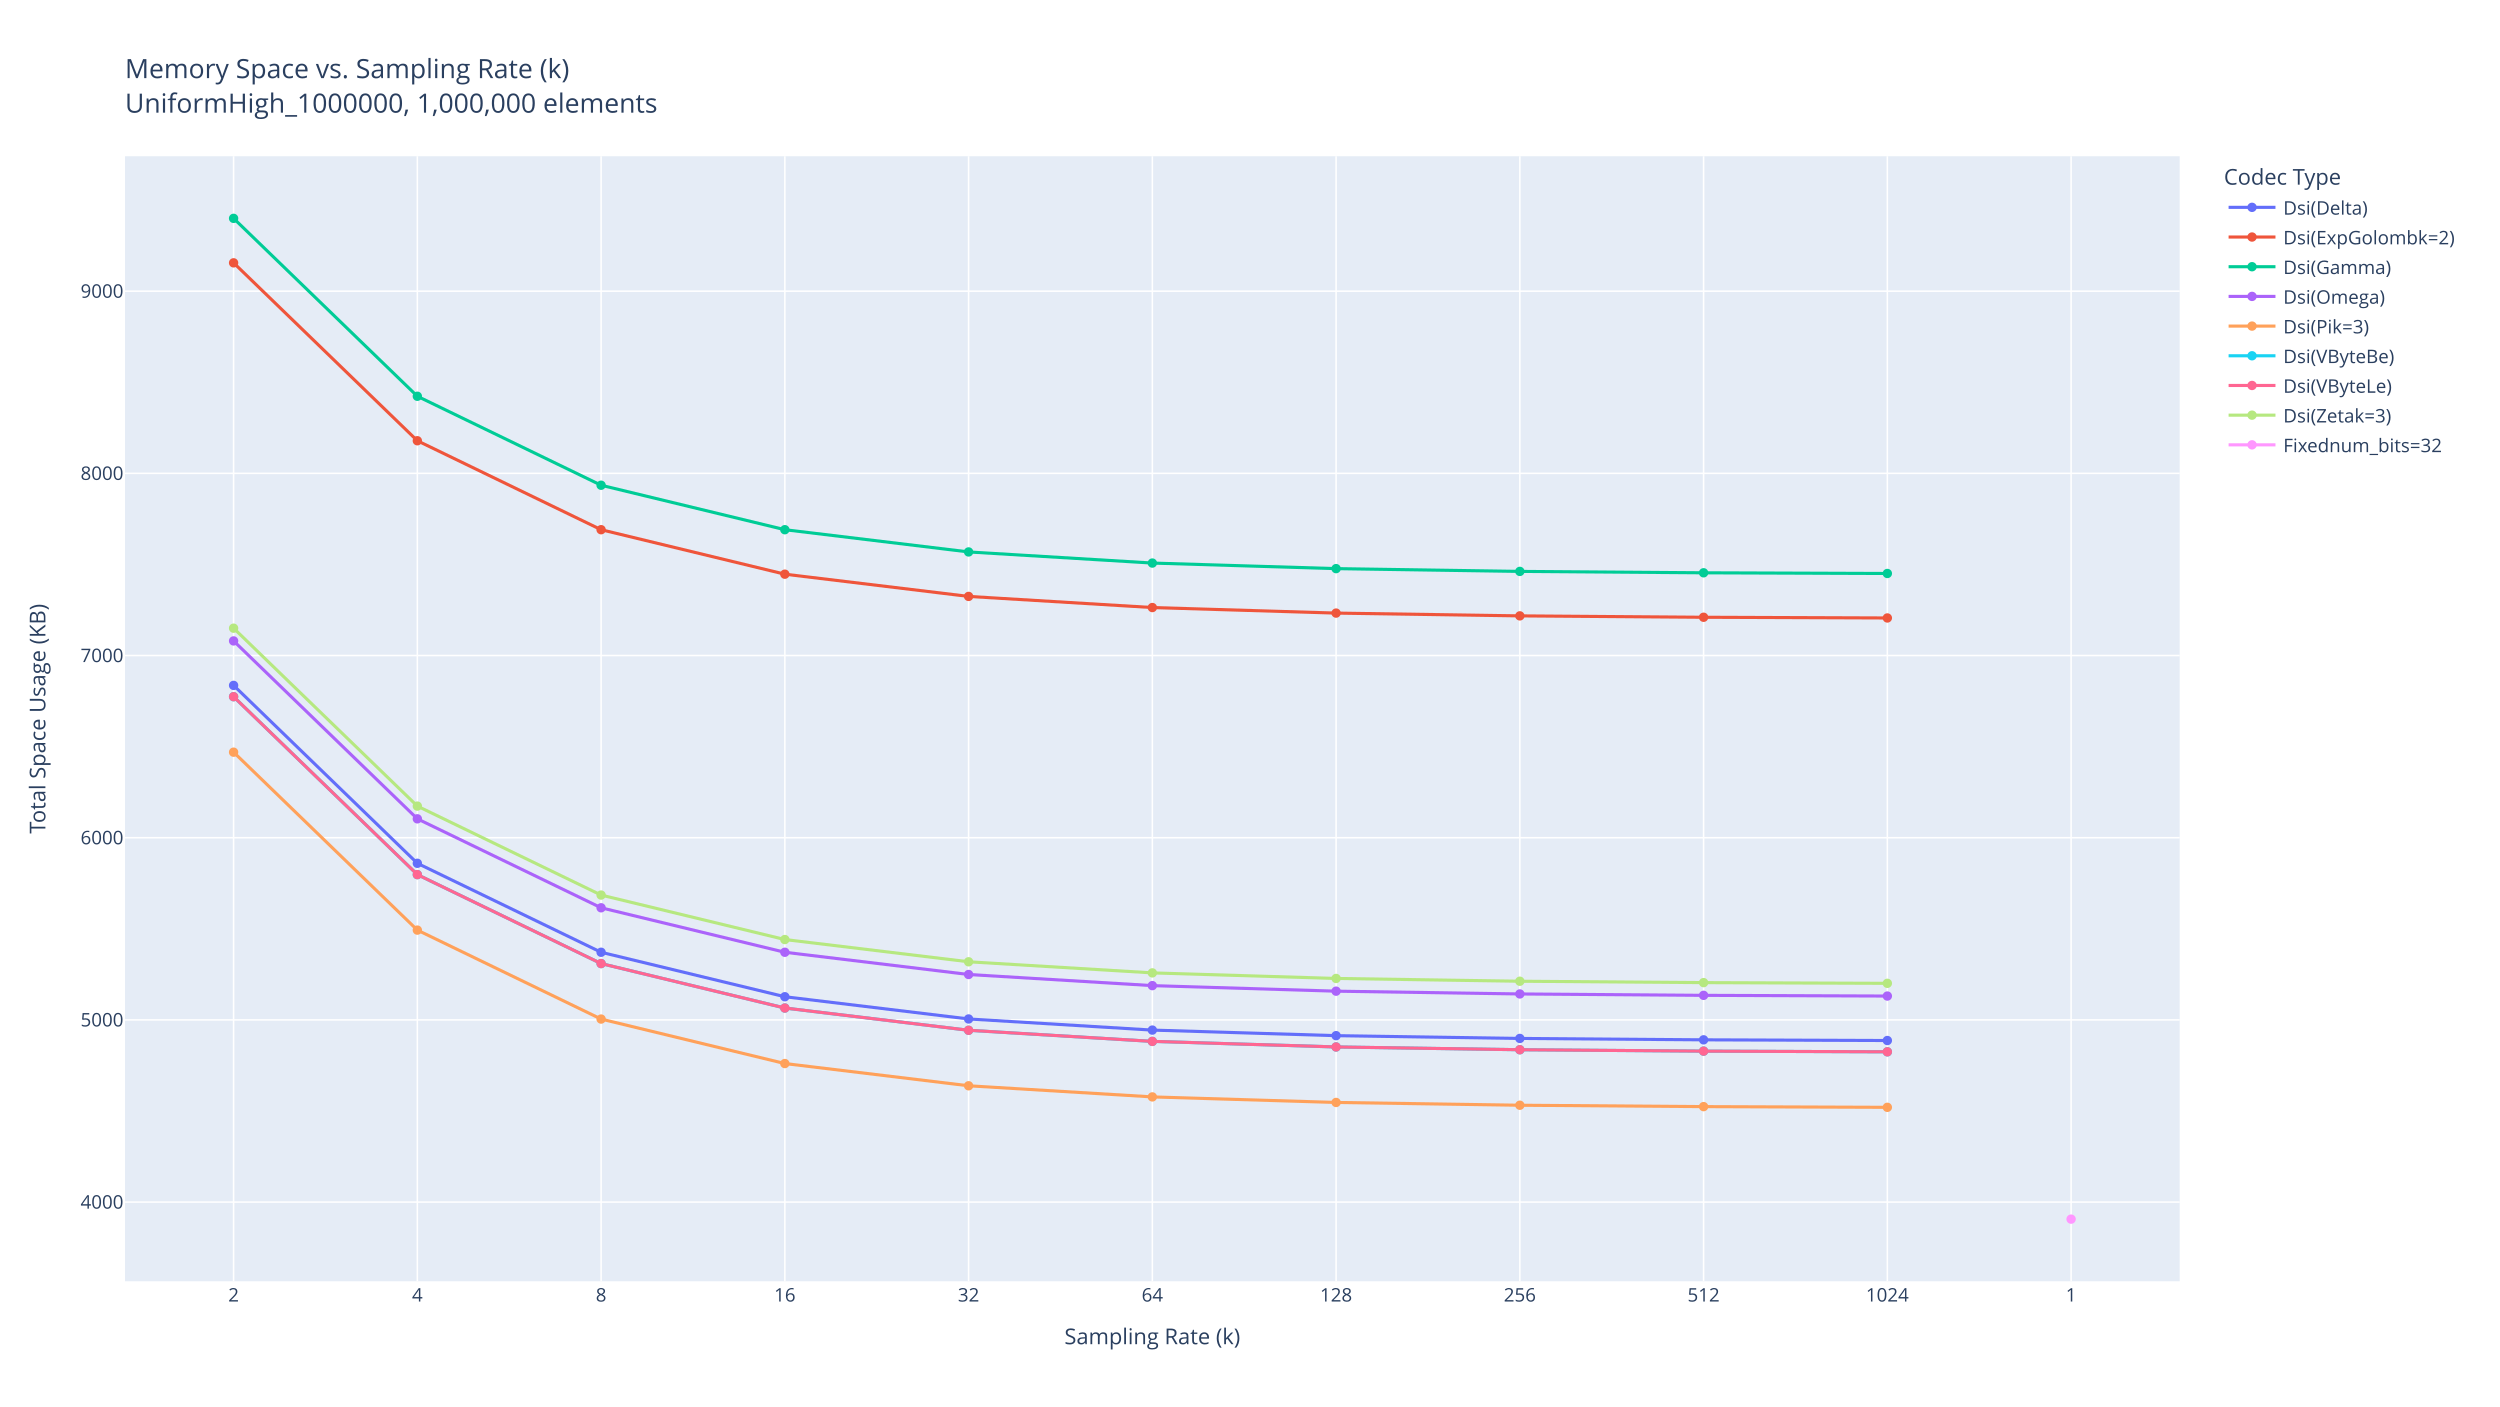
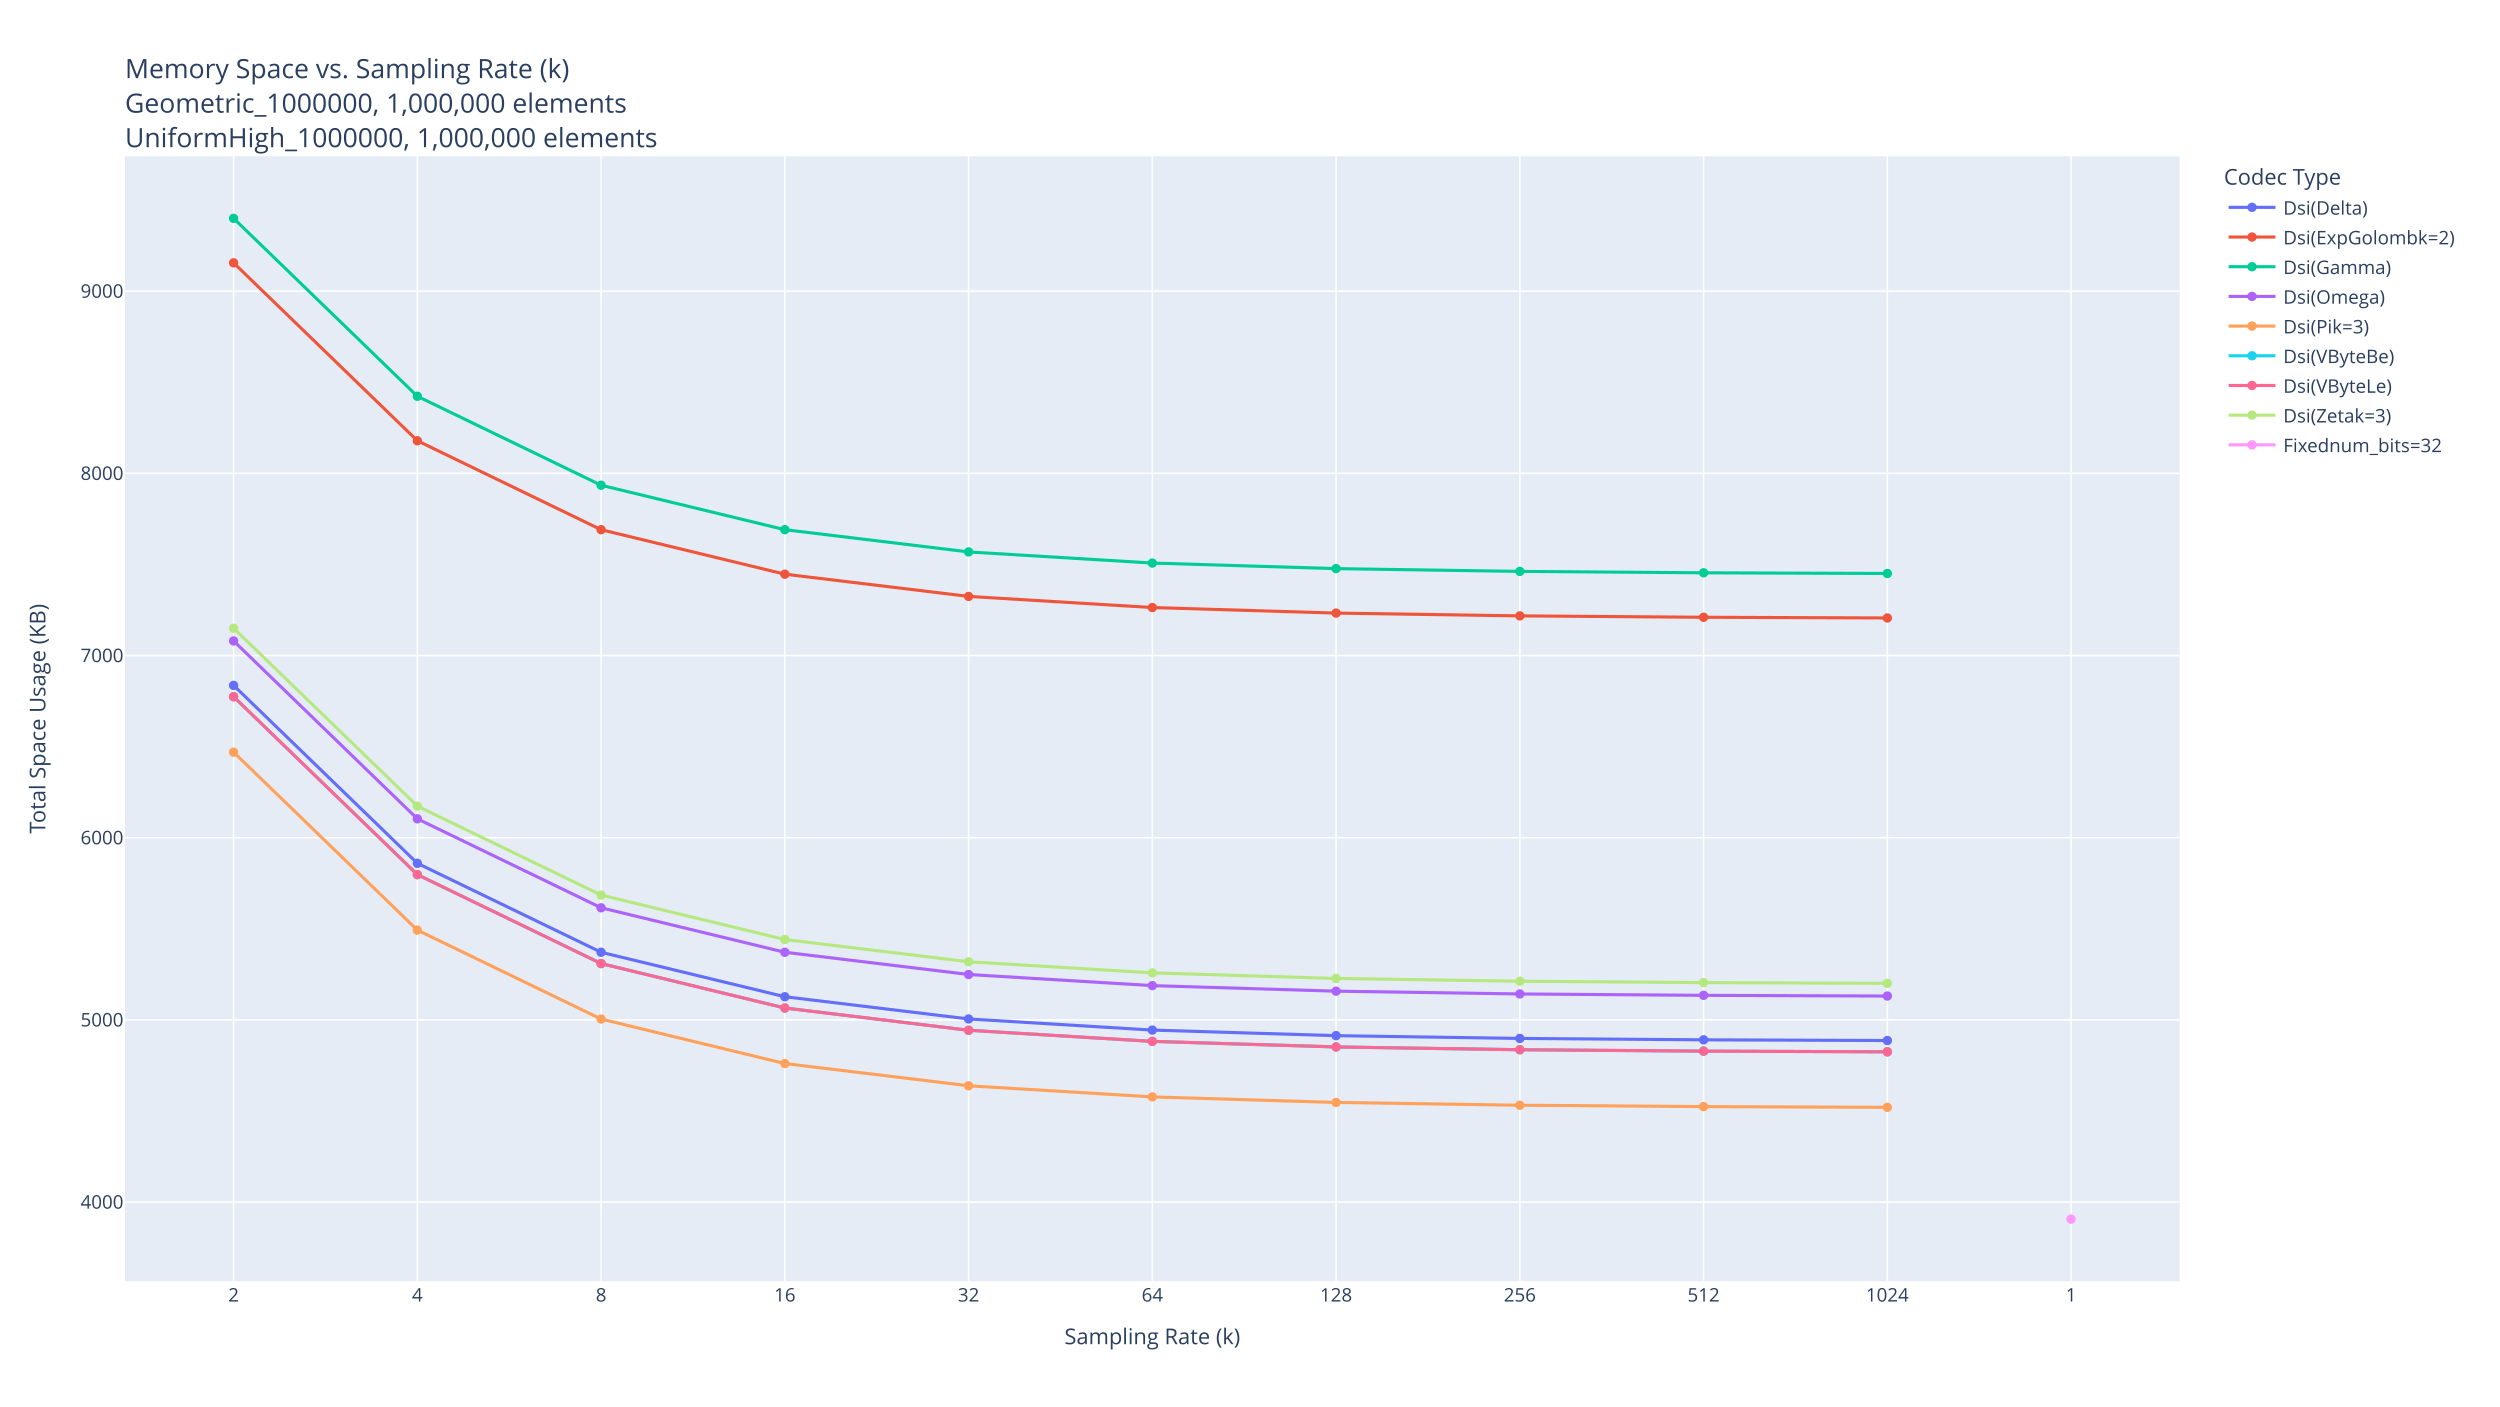
<svg xmlns="http://www.w3.org/2000/svg" class="main-svg" width="1600" height="900" style="" viewBox="0 0 1600 900">
  <rect x="0" y="0" width="1600" height="900" style="fill: rgb(255, 255, 255); fill-opacity: 1;" />
-   <defs id="defs-a33cdb">
+   <defs id="defs-b07e80">
    <g class="clips">
-       <clipPath id="clipa33cdbxyplot" class="plotclip">
+       <clipPath id="clipb07e80xyplot" class="plotclip">
        <rect width="1315" height="720" />
      </clipPath>
-       <clipPath class="axesclip" id="clipa33cdbx">
+       <clipPath class="axesclip" id="clipb07e80x">
        <rect x="80" y="0" width="1315" height="900" />
      </clipPath>
-       <clipPath class="axesclip" id="clipa33cdby">
+       <clipPath class="axesclip" id="clipb07e80y">
        <rect x="0" y="100" width="1600" height="720" />
      </clipPath>
-       <clipPath class="axesclip" id="clipa33cdbxy">
+       <clipPath class="axesclip" id="clipb07e80xy">
        <rect x="80" y="100" width="1315" height="720" />
      </clipPath>
    </g>
    <g class="gradients" />
    <g class="patterns" />
  </defs>
  <g class="bglayer">
    <rect class="bg" x="80" y="100" width="1315" height="720" style="fill: rgb(229, 236, 246); fill-opacity: 1; stroke-width: 0;" />
  </g>
  <g class="layer-below">
    <g class="imagelayer" />
    <g class="shapelayer" />
  </g>
  <g class="cartesianlayer">
    <g class="subplot xy">
      <g class="layer-subplot">
        <g class="shapelayer" />
        <g class="imagelayer" />
      </g>
      <g class="minor-gridlayer">
        <g class="x" />
        <g class="y" />
      </g>
      <g class="gridlayer">
        <g class="x">
          <path class="xgrid crisp" transform="translate(149.5,0)" d="M0,100v720" style="stroke: rgb(255, 255, 255); stroke-opacity: 1; stroke-width: 1px;" />
          <path class="xgrid crisp" transform="translate(267.1,0)" d="M0,100v720" style="stroke: rgb(255, 255, 255); stroke-opacity: 1; stroke-width: 1px;" />
          <path class="xgrid crisp" transform="translate(384.7,0)" d="M0,100v720" style="stroke: rgb(255, 255, 255); stroke-opacity: 1; stroke-width: 1px;" />
          <path class="xgrid crisp" transform="translate(502.3,0)" d="M0,100v720" style="stroke: rgb(255, 255, 255); stroke-opacity: 1; stroke-width: 1px;" />
          <path class="xgrid crisp" transform="translate(619.9,0)" d="M0,100v720" style="stroke: rgb(255, 255, 255); stroke-opacity: 1; stroke-width: 1px;" />
          <path class="xgrid crisp" transform="translate(737.5,0)" d="M0,100v720" style="stroke: rgb(255, 255, 255); stroke-opacity: 1; stroke-width: 1px;" />
          <path class="xgrid crisp" transform="translate(855.1,0)" d="M0,100v720" style="stroke: rgb(255, 255, 255); stroke-opacity: 1; stroke-width: 1px;" />
          <path class="xgrid crisp" transform="translate(972.7,0)" d="M0,100v720" style="stroke: rgb(255, 255, 255); stroke-opacity: 1; stroke-width: 1px;" />
          <path class="xgrid crisp" transform="translate(1090.3,0)" d="M0,100v720" style="stroke: rgb(255, 255, 255); stroke-opacity: 1; stroke-width: 1px;" />
          <path class="xgrid crisp" transform="translate(1207.9,0)" d="M0,100v720" style="stroke: rgb(255, 255, 255); stroke-opacity: 1; stroke-width: 1px;" />
          <path class="xgrid crisp" transform="translate(1325.5,0)" d="M0,100v720" style="stroke: rgb(255, 255, 255); stroke-opacity: 1; stroke-width: 1px;" />
        </g>
        <g class="y">
          <path class="ygrid crisp" transform="translate(0,769.33)" d="M80,0h1315" style="stroke: rgb(255, 255, 255); stroke-opacity: 1; stroke-width: 1px;" />
          <path class="ygrid crisp" transform="translate(0,652.73)" d="M80,0h1315" style="stroke: rgb(255, 255, 255); stroke-opacity: 1; stroke-width: 1px;" />
          <path class="ygrid crisp" transform="translate(0,536.14)" d="M80,0h1315" style="stroke: rgb(255, 255, 255); stroke-opacity: 1; stroke-width: 1px;" />
          <path class="ygrid crisp" transform="translate(0,419.54)" d="M80,0h1315" style="stroke: rgb(255, 255, 255); stroke-opacity: 1; stroke-width: 1px;" />
          <path class="ygrid crisp" transform="translate(0,302.94)" d="M80,0h1315" style="stroke: rgb(255, 255, 255); stroke-opacity: 1; stroke-width: 1px;" />
          <path class="ygrid crisp" transform="translate(0,186.35)" d="M80,0h1315" style="stroke: rgb(255, 255, 255); stroke-opacity: 1; stroke-width: 1px;" />
        </g>
      </g>
      <g class="zerolinelayer" />
      <g class="layer-between">
        <g class="shapelayer" />
        <g class="imagelayer" />
      </g>
      <path class="xlines-below" />
      <path class="ylines-below" />
      <g class="overlines-below" />
      <g class="xaxislayer-below" />
      <g class="yaxislayer-below" />
      <g class="overaxes-below" />
      <g class="overplot">
-         <g class="xy" transform="translate(80,100)" clip-path="url(#clipa33cdbxyplot)">
+         <g class="xy" transform="translate(80,100)" clip-path="url(#clipb07e80xyplot)">
          <g class="scatterlayer mlayer">
-             <g class="trace scatter trace7cde22" style="stroke-miterlimit: 2; opacity: 1;">
+             <g class="trace scatter trace43da2d" style="stroke-miterlimit: 2; opacity: 1;">
              <g class="fills" />
              <g class="errorbars" />
              <g class="lines">
                <path class="js-line" d="M69.5,338.65L187.1,452.51L304.7,509.45L422.3,537.91L539.9,552.14L657.5,559.26L775.1,562.82L892.7,564.6L1010.3,565.49L1127.9,565.93" style="vector-effect: none; fill: none; stroke: rgb(99, 110, 250); stroke-opacity: 1; stroke-width: 2px; opacity: 1;" />
              </g>
              <g class="points">
                <path class="point plotly-customdata" transform="translate(69.5,338.65)" d="M3,0A3,3 0 1,1 0,-3A3,3 0 0,1 3,0Z" style="opacity: 1; stroke-width: 0px; fill: rgb(99, 110, 250); fill-opacity: 1;" />
                <path class="point plotly-customdata" transform="translate(187.1,452.51)" d="M3,0A3,3 0 1,1 0,-3A3,3 0 0,1 3,0Z" style="opacity: 1; stroke-width: 0px; fill: rgb(99, 110, 250); fill-opacity: 1;" />
                <path class="point plotly-customdata" transform="translate(304.7,509.45)" d="M3,0A3,3 0 1,1 0,-3A3,3 0 0,1 3,0Z" style="opacity: 1; stroke-width: 0px; fill: rgb(99, 110, 250); fill-opacity: 1;" />
                <path class="point plotly-customdata" transform="translate(422.3,537.91)" d="M3,0A3,3 0 1,1 0,-3A3,3 0 0,1 3,0Z" style="opacity: 1; stroke-width: 0px; fill: rgb(99, 110, 250); fill-opacity: 1;" />
                <path class="point plotly-customdata" transform="translate(539.9,552.14)" d="M3,0A3,3 0 1,1 0,-3A3,3 0 0,1 3,0Z" style="opacity: 1; stroke-width: 0px; fill: rgb(99, 110, 250); fill-opacity: 1;" />
                <path class="point plotly-customdata" transform="translate(657.5,559.26)" d="M3,0A3,3 0 1,1 0,-3A3,3 0 0,1 3,0Z" style="opacity: 1; stroke-width: 0px; fill: rgb(99, 110, 250); fill-opacity: 1;" />
                <path class="point plotly-customdata" transform="translate(775.1,562.82)" d="M3,0A3,3 0 1,1 0,-3A3,3 0 0,1 3,0Z" style="opacity: 1; stroke-width: 0px; fill: rgb(99, 110, 250); fill-opacity: 1;" />
                <path class="point plotly-customdata" transform="translate(892.7,564.6)" d="M3,0A3,3 0 1,1 0,-3A3,3 0 0,1 3,0Z" style="opacity: 1; stroke-width: 0px; fill: rgb(99, 110, 250); fill-opacity: 1;" />
                <path class="point plotly-customdata" transform="translate(1010.3,565.49)" d="M3,0A3,3 0 1,1 0,-3A3,3 0 0,1 3,0Z" style="opacity: 1; stroke-width: 0px; fill: rgb(99, 110, 250); fill-opacity: 1;" />
                <path class="point plotly-customdata" transform="translate(1127.9,565.93)" d="M3,0A3,3 0 1,1 0,-3A3,3 0 0,1 3,0Z" style="opacity: 1; stroke-width: 0px; fill: rgb(99, 110, 250); fill-opacity: 1;" />
              </g>
              <g class="text" />
            </g>
-             <g class="trace scatter tracec84d1a" style="stroke-miterlimit: 2; opacity: 1;">
+             <g class="trace scatter tracef0bab6" style="stroke-miterlimit: 2; opacity: 1;">
              <g class="fills" />
              <g class="errorbars" />
              <g class="lines">
                <path class="js-line" d="M69.5,68.22L187.1,182.08L304.7,239.01L422.3,267.48L539.9,281.71L657.5,288.83L775.1,292.38L892.7,294.16L1010.3,295.05L1127.9,295.5" style="vector-effect: none; fill: none; stroke: rgb(239, 85, 59); stroke-opacity: 1; stroke-width: 2px; opacity: 1;" />
              </g>
              <g class="points">
                <path class="point plotly-customdata" transform="translate(69.5,68.22)" d="M3,0A3,3 0 1,1 0,-3A3,3 0 0,1 3,0Z" style="opacity: 1; stroke-width: 0px; fill: rgb(239, 85, 59); fill-opacity: 1;" />
                <path class="point plotly-customdata" transform="translate(187.1,182.08)" d="M3,0A3,3 0 1,1 0,-3A3,3 0 0,1 3,0Z" style="opacity: 1; stroke-width: 0px; fill: rgb(239, 85, 59); fill-opacity: 1;" />
                <path class="point plotly-customdata" transform="translate(304.7,239.01)" d="M3,0A3,3 0 1,1 0,-3A3,3 0 0,1 3,0Z" style="opacity: 1; stroke-width: 0px; fill: rgb(239, 85, 59); fill-opacity: 1;" />
                <path class="point plotly-customdata" transform="translate(422.3,267.48)" d="M3,0A3,3 0 1,1 0,-3A3,3 0 0,1 3,0Z" style="opacity: 1; stroke-width: 0px; fill: rgb(239, 85, 59); fill-opacity: 1;" />
                <path class="point plotly-customdata" transform="translate(539.9,281.71)" d="M3,0A3,3 0 1,1 0,-3A3,3 0 0,1 3,0Z" style="opacity: 1; stroke-width: 0px; fill: rgb(239, 85, 59); fill-opacity: 1;" />
                <path class="point plotly-customdata" transform="translate(657.5,288.83)" d="M3,0A3,3 0 1,1 0,-3A3,3 0 0,1 3,0Z" style="opacity: 1; stroke-width: 0px; fill: rgb(239, 85, 59); fill-opacity: 1;" />
                <path class="point plotly-customdata" transform="translate(775.1,292.38)" d="M3,0A3,3 0 1,1 0,-3A3,3 0 0,1 3,0Z" style="opacity: 1; stroke-width: 0px; fill: rgb(239, 85, 59); fill-opacity: 1;" />
                <path class="point plotly-customdata" transform="translate(892.7,294.16)" d="M3,0A3,3 0 1,1 0,-3A3,3 0 0,1 3,0Z" style="opacity: 1; stroke-width: 0px; fill: rgb(239, 85, 59); fill-opacity: 1;" />
                <path class="point plotly-customdata" transform="translate(1010.3,295.05)" d="M3,0A3,3 0 1,1 0,-3A3,3 0 0,1 3,0Z" style="opacity: 1; stroke-width: 0px; fill: rgb(239, 85, 59); fill-opacity: 1;" />
                <path class="point plotly-customdata" transform="translate(1127.9,295.5)" d="M3,0A3,3 0 1,1 0,-3A3,3 0 0,1 3,0Z" style="opacity: 1; stroke-width: 0px; fill: rgb(239, 85, 59); fill-opacity: 1;" />
              </g>
              <g class="text" />
            </g>
-             <g class="trace scatter traceb27bd7" style="stroke-miterlimit: 2; opacity: 1;">
+             <g class="trace scatter trace94e421" style="stroke-miterlimit: 2; opacity: 1;">
              <g class="fills" />
              <g class="errorbars" />
              <g class="lines">
                <path class="js-line" d="M69.5,39.75L187.1,153.61L304.7,210.55L422.3,239.01L539.9,253.24L657.5,260.36L775.1,263.92L892.7,265.7L1010.3,266.59L1127.9,267.03" style="vector-effect: none; fill: none; stroke: rgb(0, 204, 150); stroke-opacity: 1; stroke-width: 2px; opacity: 1;" />
              </g>
              <g class="points">
                <path class="point plotly-customdata" transform="translate(69.5,39.75)" d="M3,0A3,3 0 1,1 0,-3A3,3 0 0,1 3,0Z" style="opacity: 1; stroke-width: 0px; fill: rgb(0, 204, 150); fill-opacity: 1;" />
                <path class="point plotly-customdata" transform="translate(187.1,153.61)" d="M3,0A3,3 0 1,1 0,-3A3,3 0 0,1 3,0Z" style="opacity: 1; stroke-width: 0px; fill: rgb(0, 204, 150); fill-opacity: 1;" />
                <path class="point plotly-customdata" transform="translate(304.7,210.55)" d="M3,0A3,3 0 1,1 0,-3A3,3 0 0,1 3,0Z" style="opacity: 1; stroke-width: 0px; fill: rgb(0, 204, 150); fill-opacity: 1;" />
                <path class="point plotly-customdata" transform="translate(422.3,239.01)" d="M3,0A3,3 0 1,1 0,-3A3,3 0 0,1 3,0Z" style="opacity: 1; stroke-width: 0px; fill: rgb(0, 204, 150); fill-opacity: 1;" />
                <path class="point plotly-customdata" transform="translate(539.9,253.24)" d="M3,0A3,3 0 1,1 0,-3A3,3 0 0,1 3,0Z" style="opacity: 1; stroke-width: 0px; fill: rgb(0, 204, 150); fill-opacity: 1;" />
                <path class="point plotly-customdata" transform="translate(657.5,260.36)" d="M3,0A3,3 0 1,1 0,-3A3,3 0 0,1 3,0Z" style="opacity: 1; stroke-width: 0px; fill: rgb(0, 204, 150); fill-opacity: 1;" />
                <path class="point plotly-customdata" transform="translate(775.1,263.92)" d="M3,0A3,3 0 1,1 0,-3A3,3 0 0,1 3,0Z" style="opacity: 1; stroke-width: 0px; fill: rgb(0, 204, 150); fill-opacity: 1;" />
                <path class="point plotly-customdata" transform="translate(892.7,265.7)" d="M3,0A3,3 0 1,1 0,-3A3,3 0 0,1 3,0Z" style="opacity: 1; stroke-width: 0px; fill: rgb(0, 204, 150); fill-opacity: 1;" />
                <path class="point plotly-customdata" transform="translate(1010.3,266.59)" d="M3,0A3,3 0 1,1 0,-3A3,3 0 0,1 3,0Z" style="opacity: 1; stroke-width: 0px; fill: rgb(0, 204, 150); fill-opacity: 1;" />
                <path class="point plotly-customdata" transform="translate(1127.9,267.03)" d="M3,0A3,3 0 1,1 0,-3A3,3 0 0,1 3,0Z" style="opacity: 1; stroke-width: 0px; fill: rgb(0, 204, 150); fill-opacity: 1;" />
              </g>
              <g class="text" />
            </g>
-             <g class="trace scatter trace1b7007" style="stroke-miterlimit: 2; opacity: 1;">
+             <g class="trace scatter trace055d9a" style="stroke-miterlimit: 2; opacity: 1;">
              <g class="fills" />
              <g class="errorbars" />
              <g class="lines">
                <path class="js-line" d="M69.5,310.19L187.1,424.05L304.7,480.98L422.3,509.45L539.9,523.68L657.5,530.8L775.1,534.35L892.7,536.13L1010.3,537.02L1127.9,537.47" style="vector-effect: none; fill: none; stroke: rgb(171, 99, 250); stroke-opacity: 1; stroke-width: 2px; opacity: 1;" />
              </g>
              <g class="points">
                <path class="point plotly-customdata" transform="translate(69.5,310.19)" d="M3,0A3,3 0 1,1 0,-3A3,3 0 0,1 3,0Z" style="opacity: 1; stroke-width: 0px; fill: rgb(171, 99, 250); fill-opacity: 1;" />
                <path class="point plotly-customdata" transform="translate(187.1,424.05)" d="M3,0A3,3 0 1,1 0,-3A3,3 0 0,1 3,0Z" style="opacity: 1; stroke-width: 0px; fill: rgb(171, 99, 250); fill-opacity: 1;" />
                <path class="point plotly-customdata" transform="translate(304.7,480.98)" d="M3,0A3,3 0 1,1 0,-3A3,3 0 0,1 3,0Z" style="opacity: 1; stroke-width: 0px; fill: rgb(171, 99, 250); fill-opacity: 1;" />
                <path class="point plotly-customdata" transform="translate(422.3,509.45)" d="M3,0A3,3 0 1,1 0,-3A3,3 0 0,1 3,0Z" style="opacity: 1; stroke-width: 0px; fill: rgb(171, 99, 250); fill-opacity: 1;" />
                <path class="point plotly-customdata" transform="translate(539.9,523.68)" d="M3,0A3,3 0 1,1 0,-3A3,3 0 0,1 3,0Z" style="opacity: 1; stroke-width: 0px; fill: rgb(171, 99, 250); fill-opacity: 1;" />
                <path class="point plotly-customdata" transform="translate(657.5,530.8)" d="M3,0A3,3 0 1,1 0,-3A3,3 0 0,1 3,0Z" style="opacity: 1; stroke-width: 0px; fill: rgb(171, 99, 250); fill-opacity: 1;" />
                <path class="point plotly-customdata" transform="translate(775.1,534.35)" d="M3,0A3,3 0 1,1 0,-3A3,3 0 0,1 3,0Z" style="opacity: 1; stroke-width: 0px; fill: rgb(171, 99, 250); fill-opacity: 1;" />
                <path class="point plotly-customdata" transform="translate(892.7,536.13)" d="M3,0A3,3 0 1,1 0,-3A3,3 0 0,1 3,0Z" style="opacity: 1; stroke-width: 0px; fill: rgb(171, 99, 250); fill-opacity: 1;" />
                <path class="point plotly-customdata" transform="translate(1010.3,537.02)" d="M3,0A3,3 0 1,1 0,-3A3,3 0 0,1 3,0Z" style="opacity: 1; stroke-width: 0px; fill: rgb(171, 99, 250); fill-opacity: 1;" />
                <path class="point plotly-customdata" transform="translate(1127.9,537.47)" d="M3,0A3,3 0 1,1 0,-3A3,3 0 0,1 3,0Z" style="opacity: 1; stroke-width: 0px; fill: rgb(171, 99, 250); fill-opacity: 1;" />
              </g>
              <g class="text" />
            </g>
-             <g class="trace scatter tracefb3507" style="stroke-miterlimit: 2; opacity: 1;">
+             <g class="trace scatter tracee0b6d4" style="stroke-miterlimit: 2; opacity: 1;">
              <g class="fills" />
              <g class="errorbars" />
              <g class="lines">
                <path class="js-line" d="M69.5,381.4L187.1,495.27L304.7,552.2L422.3,580.67L539.9,594.9L657.5,602.02L775.1,605.57L892.7,607.35L1010.3,608.24L1127.9,608.69" style="vector-effect: none; fill: none; stroke: rgb(255, 161, 90); stroke-opacity: 1; stroke-width: 2px; opacity: 1;" />
              </g>
              <g class="points">
                <path class="point plotly-customdata" transform="translate(69.5,381.4)" d="M3,0A3,3 0 1,1 0,-3A3,3 0 0,1 3,0Z" style="opacity: 1; stroke-width: 0px; fill: rgb(255, 161, 90); fill-opacity: 1;" />
                <path class="point plotly-customdata" transform="translate(187.1,495.27)" d="M3,0A3,3 0 1,1 0,-3A3,3 0 0,1 3,0Z" style="opacity: 1; stroke-width: 0px; fill: rgb(255, 161, 90); fill-opacity: 1;" />
                <path class="point plotly-customdata" transform="translate(304.7,552.2)" d="M3,0A3,3 0 1,1 0,-3A3,3 0 0,1 3,0Z" style="opacity: 1; stroke-width: 0px; fill: rgb(255, 161, 90); fill-opacity: 1;" />
                <path class="point plotly-customdata" transform="translate(422.3,580.67)" d="M3,0A3,3 0 1,1 0,-3A3,3 0 0,1 3,0Z" style="opacity: 1; stroke-width: 0px; fill: rgb(255, 161, 90); fill-opacity: 1;" />
                <path class="point plotly-customdata" transform="translate(539.9,594.9)" d="M3,0A3,3 0 1,1 0,-3A3,3 0 0,1 3,0Z" style="opacity: 1; stroke-width: 0px; fill: rgb(255, 161, 90); fill-opacity: 1;" />
                <path class="point plotly-customdata" transform="translate(657.5,602.02)" d="M3,0A3,3 0 1,1 0,-3A3,3 0 0,1 3,0Z" style="opacity: 1; stroke-width: 0px; fill: rgb(255, 161, 90); fill-opacity: 1;" />
                <path class="point plotly-customdata" transform="translate(775.1,605.57)" d="M3,0A3,3 0 1,1 0,-3A3,3 0 0,1 3,0Z" style="opacity: 1; stroke-width: 0px; fill: rgb(255, 161, 90); fill-opacity: 1;" />
                <path class="point plotly-customdata" transform="translate(892.7,607.35)" d="M3,0A3,3 0 1,1 0,-3A3,3 0 0,1 3,0Z" style="opacity: 1; stroke-width: 0px; fill: rgb(255, 161, 90); fill-opacity: 1;" />
                <path class="point plotly-customdata" transform="translate(1010.3,608.24)" d="M3,0A3,3 0 1,1 0,-3A3,3 0 0,1 3,0Z" style="opacity: 1; stroke-width: 0px; fill: rgb(255, 161, 90); fill-opacity: 1;" />
                <path class="point plotly-customdata" transform="translate(1127.9,608.69)" d="M3,0A3,3 0 1,1 0,-3A3,3 0 0,1 3,0Z" style="opacity: 1; stroke-width: 0px; fill: rgb(255, 161, 90); fill-opacity: 1;" />
              </g>
              <g class="text" />
            </g>
-             <g class="trace scatter tracea2a025" style="stroke-miterlimit: 2; opacity: 1;">
+             <g class="trace scatter trace7f735c" style="stroke-miterlimit: 2; opacity: 1;">
              <g class="fills" />
              <g class="errorbars" />
              <g class="lines">
                <path class="js-line" d="M69.5,345.88L187.1,459.75L304.7,516.68L422.3,545.14L539.9,559.38L657.5,566.49L775.1,570.05L892.7,571.83L1010.3,572.72L1127.9,573.16" style="vector-effect: none; fill: none; stroke: rgb(25, 211, 243); stroke-opacity: 1; stroke-width: 2px; opacity: 1;" />
              </g>
              <g class="points">
                <path class="point plotly-customdata" transform="translate(69.5,345.88)" d="M3,0A3,3 0 1,1 0,-3A3,3 0 0,1 3,0Z" style="opacity: 1; stroke-width: 0px; fill: rgb(25, 211, 243); fill-opacity: 1;" />
                <path class="point plotly-customdata" transform="translate(187.1,459.75)" d="M3,0A3,3 0 1,1 0,-3A3,3 0 0,1 3,0Z" style="opacity: 1; stroke-width: 0px; fill: rgb(25, 211, 243); fill-opacity: 1;" />
                <path class="point plotly-customdata" transform="translate(304.7,516.68)" d="M3,0A3,3 0 1,1 0,-3A3,3 0 0,1 3,0Z" style="opacity: 1; stroke-width: 0px; fill: rgb(25, 211, 243); fill-opacity: 1;" />
                <path class="point plotly-customdata" transform="translate(422.3,545.14)" d="M3,0A3,3 0 1,1 0,-3A3,3 0 0,1 3,0Z" style="opacity: 1; stroke-width: 0px; fill: rgb(25, 211, 243); fill-opacity: 1;" />
                <path class="point plotly-customdata" transform="translate(539.9,559.38)" d="M3,0A3,3 0 1,1 0,-3A3,3 0 0,1 3,0Z" style="opacity: 1; stroke-width: 0px; fill: rgb(25, 211, 243); fill-opacity: 1;" />
                <path class="point plotly-customdata" transform="translate(657.5,566.49)" d="M3,0A3,3 0 1,1 0,-3A3,3 0 0,1 3,0Z" style="opacity: 1; stroke-width: 0px; fill: rgb(25, 211, 243); fill-opacity: 1;" />
                <path class="point plotly-customdata" transform="translate(775.1,570.05)" d="M3,0A3,3 0 1,1 0,-3A3,3 0 0,1 3,0Z" style="opacity: 1; stroke-width: 0px; fill: rgb(25, 211, 243); fill-opacity: 1;" />
                <path class="point plotly-customdata" transform="translate(892.7,571.83)" d="M3,0A3,3 0 1,1 0,-3A3,3 0 0,1 3,0Z" style="opacity: 1; stroke-width: 0px; fill: rgb(25, 211, 243); fill-opacity: 1;" />
                <path class="point plotly-customdata" transform="translate(1010.3,572.72)" d="M3,0A3,3 0 1,1 0,-3A3,3 0 0,1 3,0Z" style="opacity: 1; stroke-width: 0px; fill: rgb(25, 211, 243); fill-opacity: 1;" />
                <path class="point plotly-customdata" transform="translate(1127.9,573.16)" d="M3,0A3,3 0 1,1 0,-3A3,3 0 0,1 3,0Z" style="opacity: 1; stroke-width: 0px; fill: rgb(25, 211, 243); fill-opacity: 1;" />
              </g>
              <g class="text" />
            </g>
-             <g class="trace scatter trace1b3bb3" style="stroke-miterlimit: 2; opacity: 1;">
+             <g class="trace scatter tracec80c0c" style="stroke-miterlimit: 2; opacity: 1;">
              <g class="fills" />
              <g class="errorbars" />
              <g class="lines">
                <path class="js-line" d="M69.5,345.88L187.1,459.75L304.7,516.68L422.3,545.14L539.9,559.38L657.5,566.49L775.1,570.05L892.7,571.83L1010.3,572.72L1127.9,573.16" style="vector-effect: none; fill: none; stroke: rgb(255, 102, 146); stroke-opacity: 1; stroke-width: 2px; opacity: 1;" />
              </g>
              <g class="points">
                <path class="point plotly-customdata" transform="translate(69.5,345.88)" d="M3,0A3,3 0 1,1 0,-3A3,3 0 0,1 3,0Z" style="opacity: 1; stroke-width: 0px; fill: rgb(255, 102, 146); fill-opacity: 1;" />
                <path class="point plotly-customdata" transform="translate(187.1,459.75)" d="M3,0A3,3 0 1,1 0,-3A3,3 0 0,1 3,0Z" style="opacity: 1; stroke-width: 0px; fill: rgb(255, 102, 146); fill-opacity: 1;" />
                <path class="point plotly-customdata" transform="translate(304.7,516.68)" d="M3,0A3,3 0 1,1 0,-3A3,3 0 0,1 3,0Z" style="opacity: 1; stroke-width: 0px; fill: rgb(255, 102, 146); fill-opacity: 1;" />
                <path class="point plotly-customdata" transform="translate(422.3,545.14)" d="M3,0A3,3 0 1,1 0,-3A3,3 0 0,1 3,0Z" style="opacity: 1; stroke-width: 0px; fill: rgb(255, 102, 146); fill-opacity: 1;" />
                <path class="point plotly-customdata" transform="translate(539.9,559.38)" d="M3,0A3,3 0 1,1 0,-3A3,3 0 0,1 3,0Z" style="opacity: 1; stroke-width: 0px; fill: rgb(255, 102, 146); fill-opacity: 1;" />
                <path class="point plotly-customdata" transform="translate(657.5,566.49)" d="M3,0A3,3 0 1,1 0,-3A3,3 0 0,1 3,0Z" style="opacity: 1; stroke-width: 0px; fill: rgb(255, 102, 146); fill-opacity: 1;" />
                <path class="point plotly-customdata" transform="translate(775.1,570.05)" d="M3,0A3,3 0 1,1 0,-3A3,3 0 0,1 3,0Z" style="opacity: 1; stroke-width: 0px; fill: rgb(255, 102, 146); fill-opacity: 1;" />
                <path class="point plotly-customdata" transform="translate(892.7,571.83)" d="M3,0A3,3 0 1,1 0,-3A3,3 0 0,1 3,0Z" style="opacity: 1; stroke-width: 0px; fill: rgb(255, 102, 146); fill-opacity: 1;" />
                <path class="point plotly-customdata" transform="translate(1010.3,572.72)" d="M3,0A3,3 0 1,1 0,-3A3,3 0 0,1 3,0Z" style="opacity: 1; stroke-width: 0px; fill: rgb(255, 102, 146); fill-opacity: 1;" />
                <path class="point plotly-customdata" transform="translate(1127.9,573.16)" d="M3,0A3,3 0 1,1 0,-3A3,3 0 0,1 3,0Z" style="opacity: 1; stroke-width: 0px; fill: rgb(255, 102, 146); fill-opacity: 1;" />
              </g>
              <g class="text" />
            </g>
-             <g class="trace scatter trace057f51" style="stroke-miterlimit: 2; opacity: 1;">
+             <g class="trace scatter tracec27096" style="stroke-miterlimit: 2; opacity: 1;">
              <g class="fills" />
              <g class="errorbars" />
              <g class="lines">
                <path class="js-line" d="M69.5,302.04L187.1,415.91L304.7,472.84L422.3,501.31L539.9,515.54L657.5,522.65L775.1,526.21L892.7,527.99L1010.3,528.88L1127.9,529.33" style="vector-effect: none; fill: none; stroke: rgb(182, 232, 128); stroke-opacity: 1; stroke-width: 2px; opacity: 1;" />
              </g>
              <g class="points">
                <path class="point plotly-customdata" transform="translate(69.5,302.04)" d="M3,0A3,3 0 1,1 0,-3A3,3 0 0,1 3,0Z" style="opacity: 1; stroke-width: 0px; fill: rgb(182, 232, 128); fill-opacity: 1;" />
                <path class="point plotly-customdata" transform="translate(187.1,415.91)" d="M3,0A3,3 0 1,1 0,-3A3,3 0 0,1 3,0Z" style="opacity: 1; stroke-width: 0px; fill: rgb(182, 232, 128); fill-opacity: 1;" />
                <path class="point plotly-customdata" transform="translate(304.7,472.84)" d="M3,0A3,3 0 1,1 0,-3A3,3 0 0,1 3,0Z" style="opacity: 1; stroke-width: 0px; fill: rgb(182, 232, 128); fill-opacity: 1;" />
                <path class="point plotly-customdata" transform="translate(422.3,501.31)" d="M3,0A3,3 0 1,1 0,-3A3,3 0 0,1 3,0Z" style="opacity: 1; stroke-width: 0px; fill: rgb(182, 232, 128); fill-opacity: 1;" />
                <path class="point plotly-customdata" transform="translate(539.9,515.54)" d="M3,0A3,3 0 1,1 0,-3A3,3 0 0,1 3,0Z" style="opacity: 1; stroke-width: 0px; fill: rgb(182, 232, 128); fill-opacity: 1;" />
                <path class="point plotly-customdata" transform="translate(657.5,522.65)" d="M3,0A3,3 0 1,1 0,-3A3,3 0 0,1 3,0Z" style="opacity: 1; stroke-width: 0px; fill: rgb(182, 232, 128); fill-opacity: 1;" />
                <path class="point plotly-customdata" transform="translate(775.1,526.21)" d="M3,0A3,3 0 1,1 0,-3A3,3 0 0,1 3,0Z" style="opacity: 1; stroke-width: 0px; fill: rgb(182, 232, 128); fill-opacity: 1;" />
                <path class="point plotly-customdata" transform="translate(892.7,527.99)" d="M3,0A3,3 0 1,1 0,-3A3,3 0 0,1 3,0Z" style="opacity: 1; stroke-width: 0px; fill: rgb(182, 232, 128); fill-opacity: 1;" />
                <path class="point plotly-customdata" transform="translate(1010.3,528.88)" d="M3,0A3,3 0 1,1 0,-3A3,3 0 0,1 3,0Z" style="opacity: 1; stroke-width: 0px; fill: rgb(182, 232, 128); fill-opacity: 1;" />
                <path class="point plotly-customdata" transform="translate(1127.9,529.33)" d="M3,0A3,3 0 1,1 0,-3A3,3 0 0,1 3,0Z" style="opacity: 1; stroke-width: 0px; fill: rgb(182, 232, 128); fill-opacity: 1;" />
              </g>
              <g class="text" />
            </g>
-             <g class="trace scatter trace2f395c" style="stroke-miterlimit: 2; opacity: 1;">
+             <g class="trace scatter trace21c826" style="stroke-miterlimit: 2; opacity: 1;">
              <g class="fills" />
              <g class="errorbars" />
              <g class="lines">
                <path class="js-line" d="M1245.5,680.25" style="vector-effect: none; fill: none; stroke: rgb(255, 151, 255); stroke-opacity: 1; stroke-width: 2px; opacity: 1;" />
              </g>
              <g class="points">
                <path class="point plotly-customdata" transform="translate(1245.5,680.25)" d="M3,0A3,3 0 1,1 0,-3A3,3 0 0,1 3,0Z" style="opacity: 1; stroke-width: 0px; fill: rgb(255, 151, 255); fill-opacity: 1;" />
              </g>
              <g class="text" />
            </g>
          </g>
        </g>
      </g>
      <path class="xlines-above crisp" d="M0,0" style="fill: none;" />
      <path class="ylines-above crisp" d="M0,0" style="fill: none;" />
      <g class="overlines-above" />
      <g class="xaxislayer-above">
        <g class="xtick">
          <text text-anchor="middle" x="0" y="833" transform="translate(149.5,0)" style="font-family: 'Open Sans', verdana, arial, sans-serif; font-size: 12px; fill: rgb(42, 63, 95); fill-opacity: 1; white-space: pre; opacity: 1;">2</text>
        </g>
        <g class="xtick">
          <text text-anchor="middle" x="0" y="833" transform="translate(267.1,0)" style="font-family: 'Open Sans', verdana, arial, sans-serif; font-size: 12px; fill: rgb(42, 63, 95); fill-opacity: 1; white-space: pre; opacity: 1;">4</text>
        </g>
        <g class="xtick">
          <text text-anchor="middle" x="0" y="833" transform="translate(384.7,0)" style="font-family: 'Open Sans', verdana, arial, sans-serif; font-size: 12px; fill: rgb(42, 63, 95); fill-opacity: 1; white-space: pre; opacity: 1;">8</text>
        </g>
        <g class="xtick">
          <text text-anchor="middle" x="0" y="833" transform="translate(502.3,0)" style="font-family: 'Open Sans', verdana, arial, sans-serif; font-size: 12px; fill: rgb(42, 63, 95); fill-opacity: 1; white-space: pre; opacity: 1;">16</text>
        </g>
        <g class="xtick">
          <text text-anchor="middle" x="0" y="833" transform="translate(619.9,0)" style="font-family: 'Open Sans', verdana, arial, sans-serif; font-size: 12px; fill: rgb(42, 63, 95); fill-opacity: 1; white-space: pre; opacity: 1;">32</text>
        </g>
        <g class="xtick">
          <text text-anchor="middle" x="0" y="833" transform="translate(737.5,0)" style="font-family: 'Open Sans', verdana, arial, sans-serif; font-size: 12px; fill: rgb(42, 63, 95); fill-opacity: 1; white-space: pre; opacity: 1;">64</text>
        </g>
        <g class="xtick">
          <text text-anchor="middle" x="0" y="833" transform="translate(855.1,0)" style="font-family: 'Open Sans', verdana, arial, sans-serif; font-size: 12px; fill: rgb(42, 63, 95); fill-opacity: 1; white-space: pre; opacity: 1;">128</text>
        </g>
        <g class="xtick">
          <text text-anchor="middle" x="0" y="833" transform="translate(972.7,0)" style="font-family: 'Open Sans', verdana, arial, sans-serif; font-size: 12px; fill: rgb(42, 63, 95); fill-opacity: 1; white-space: pre; opacity: 1;">256</text>
        </g>
        <g class="xtick">
          <text text-anchor="middle" x="0" y="833" transform="translate(1090.3,0)" style="font-family: 'Open Sans', verdana, arial, sans-serif; font-size: 12px; fill: rgb(42, 63, 95); fill-opacity: 1; white-space: pre; opacity: 1;">512</text>
        </g>
        <g class="xtick">
          <text text-anchor="middle" x="0" y="833" transform="translate(1207.9,0)" style="font-family: 'Open Sans', verdana, arial, sans-serif; font-size: 12px; fill: rgb(42, 63, 95); fill-opacity: 1; white-space: pre; opacity: 1;">1024</text>
        </g>
        <g class="xtick">
          <text text-anchor="middle" x="0" y="833" transform="translate(1325.5,0)" style="font-family: 'Open Sans', verdana, arial, sans-serif; font-size: 12px; fill: rgb(42, 63, 95); fill-opacity: 1; white-space: pre; opacity: 1;">1</text>
        </g>
      </g>
      <g class="yaxislayer-above">
        <g class="ytick">
          <text text-anchor="end" x="79" y="4.2" transform="translate(0,769.33)" style="font-family: 'Open Sans', verdana, arial, sans-serif; font-size: 12px; fill: rgb(42, 63, 95); fill-opacity: 1; white-space: pre; opacity: 1;">4000</text>
        </g>
        <g class="ytick">
          <text text-anchor="end" x="79" y="4.2" style="font-family: 'Open Sans', verdana, arial, sans-serif; font-size: 12px; fill: rgb(42, 63, 95); fill-opacity: 1; white-space: pre; opacity: 1;" transform="translate(0,652.73)">5000</text>
        </g>
        <g class="ytick">
          <text text-anchor="end" x="79" y="4.2" style="font-family: 'Open Sans', verdana, arial, sans-serif; font-size: 12px; fill: rgb(42, 63, 95); fill-opacity: 1; white-space: pre; opacity: 1;" transform="translate(0,536.14)">6000</text>
        </g>
        <g class="ytick">
          <text text-anchor="end" x="79" y="4.2" style="font-family: 'Open Sans', verdana, arial, sans-serif; font-size: 12px; fill: rgb(42, 63, 95); fill-opacity: 1; white-space: pre; opacity: 1;" transform="translate(0,419.54)">7000</text>
        </g>
        <g class="ytick">
          <text text-anchor="end" x="79" y="4.2" style="font-family: 'Open Sans', verdana, arial, sans-serif; font-size: 12px; fill: rgb(42, 63, 95); fill-opacity: 1; white-space: pre; opacity: 1;" transform="translate(0,302.94)">8000</text>
        </g>
        <g class="ytick">
          <text text-anchor="end" x="79" y="4.2" style="font-family: 'Open Sans', verdana, arial, sans-serif; font-size: 12px; fill: rgb(42, 63, 95); fill-opacity: 1; white-space: pre; opacity: 1;" transform="translate(0,186.35)">9000</text>
        </g>
      </g>
      <g class="overaxes-above" />
    </g>
  </g>
  <g class="polarlayer" />
  <g class="smithlayer" />
  <g class="ternarylayer" />
  <g class="geolayer" />
  <g class="funnelarealayer" />
  <g class="pielayer" />
  <g class="iciclelayer" />
  <g class="treemaplayer" />
  <g class="sunburstlayer" />
  <g class="glimages" />
-   <defs id="topdefs-a33cdb">
+   <defs id="topdefs-b07e80">
    <g class="clips" />
-     <clipPath id="legenda33cdb">
+     <clipPath id="legendb07e80">
      <rect width="167" height="200" x="0" y="0" />
    </clipPath>
  </defs>
  <g class="layer-above">
    <g class="imagelayer" />
    <g class="shapelayer" />
  </g>
  <g class="infolayer">
    <g class="legend" pointer-events="all" transform="translate(1421.3,100)">
      <rect class="bg" shape-rendering="crispEdges" style="stroke: rgb(68, 68, 68); stroke-opacity: 1; fill: rgb(255, 255, 255); fill-opacity: 1; stroke-width: 0px;" width="167" height="200" x="0" y="0" />
-       <g class="scrollbox" transform="" clip-path="url(#legenda33cdb)">
+       <g class="scrollbox" transform="" clip-path="url(#legendb07e80)">
        <text class="legendtitletext" text-anchor="start" x="2" y="18.2" style="font-family: 'Open Sans', verdana, arial, sans-serif; font-size: 14px; fill: rgb(42, 63, 95); fill-opacity: 1; white-space: pre;">Codec Type</text>
        <g class="groups">
          <g class="traces" transform="translate(0,32.7)" style="opacity: 1;">
            <text class="legendtext" text-anchor="start" x="40" y="4.68" style="font-family: 'Open Sans', verdana, arial, sans-serif; font-size: 12px; fill: rgb(42, 63, 95); fill-opacity: 1; white-space: pre;">Dsi(Delta)</text>
            <g class="layers" style="opacity: 1;">
              <g class="legendfill" />
              <g class="legendlines">
                <path class="js-line" d="M5,0h30" style="fill: none; stroke: rgb(99, 110, 250); stroke-opacity: 1; stroke-width: 2px;" />
              </g>
              <g class="legendsymbols">
                <g class="legendpoints">
                  <path class="scatterpts" transform="translate(20,0)" d="M3,0A3,3 0 1,1 0,-3A3,3 0 0,1 3,0Z" style="opacity: 1; stroke-width: 0px; fill: rgb(99, 110, 250); fill-opacity: 1;" />
                </g>
              </g>
            </g>
            <rect class="legendtoggle" x="0" y="-9.5" width="161.766" height="19" style="fill: rgb(0, 0, 0); fill-opacity: 0;" />
          </g>
          <g class="traces" transform="translate(0,51.7)" style="opacity: 1;">
            <text class="legendtext" text-anchor="start" x="40" y="4.68" style="font-family: 'Open Sans', verdana, arial, sans-serif; font-size: 12px; fill: rgb(42, 63, 95); fill-opacity: 1; white-space: pre;">Dsi(ExpGolombk=2)</text>
            <g class="layers" style="opacity: 1;">
              <g class="legendfill" />
              <g class="legendlines">
                <path class="js-line" d="M5,0h30" style="fill: none; stroke: rgb(239, 85, 59); stroke-opacity: 1; stroke-width: 2px;" />
              </g>
              <g class="legendsymbols">
                <g class="legendpoints">
                  <path class="scatterpts" transform="translate(20,0)" d="M3,0A3,3 0 1,1 0,-3A3,3 0 0,1 3,0Z" style="opacity: 1; stroke-width: 0px; fill: rgb(239, 85, 59); fill-opacity: 1;" />
                </g>
              </g>
            </g>
            <rect class="legendtoggle" x="0" y="-9.5" width="161.766" height="19" style="fill: rgb(0, 0, 0); fill-opacity: 0;" />
          </g>
          <g class="traces" transform="translate(0,70.7)" style="opacity: 1;">
            <text class="legendtext" text-anchor="start" x="40" y="4.68" style="font-family: 'Open Sans', verdana, arial, sans-serif; font-size: 12px; fill: rgb(42, 63, 95); fill-opacity: 1; white-space: pre;">Dsi(Gamma)</text>
            <g class="layers" style="opacity: 1;">
              <g class="legendfill" />
              <g class="legendlines">
                <path class="js-line" d="M5,0h30" style="fill: none; stroke: rgb(0, 204, 150); stroke-opacity: 1; stroke-width: 2px;" />
              </g>
              <g class="legendsymbols">
                <g class="legendpoints">
                  <path class="scatterpts" transform="translate(20,0)" d="M3,0A3,3 0 1,1 0,-3A3,3 0 0,1 3,0Z" style="opacity: 1; stroke-width: 0px; fill: rgb(0, 204, 150); fill-opacity: 1;" />
                </g>
              </g>
            </g>
            <rect class="legendtoggle" x="0" y="-9.5" width="161.766" height="19" style="fill: rgb(0, 0, 0); fill-opacity: 0;" />
          </g>
          <g class="traces" transform="translate(0,89.7)" style="opacity: 1;">
            <text class="legendtext" text-anchor="start" x="40" y="4.68" style="font-family: 'Open Sans', verdana, arial, sans-serif; font-size: 12px; fill: rgb(42, 63, 95); fill-opacity: 1; white-space: pre;">Dsi(Omega)</text>
            <g class="layers" style="opacity: 1;">
              <g class="legendfill" />
              <g class="legendlines">
                <path class="js-line" d="M5,0h30" style="fill: none; stroke: rgb(171, 99, 250); stroke-opacity: 1; stroke-width: 2px;" />
              </g>
              <g class="legendsymbols">
                <g class="legendpoints">
                  <path class="scatterpts" transform="translate(20,0)" d="M3,0A3,3 0 1,1 0,-3A3,3 0 0,1 3,0Z" style="opacity: 1; stroke-width: 0px; fill: rgb(171, 99, 250); fill-opacity: 1;" />
                </g>
              </g>
            </g>
            <rect class="legendtoggle" x="0" y="-9.5" width="161.766" height="19" style="fill: rgb(0, 0, 0); fill-opacity: 0;" />
          </g>
          <g class="traces" transform="translate(0,108.7)" style="opacity: 1;">
            <text class="legendtext" text-anchor="start" x="40" y="4.68" style="font-family: 'Open Sans', verdana, arial, sans-serif; font-size: 12px; fill: rgb(42, 63, 95); fill-opacity: 1; white-space: pre;">Dsi(Pik=3)</text>
            <g class="layers" style="opacity: 1;">
              <g class="legendfill" />
              <g class="legendlines">
                <path class="js-line" d="M5,0h30" style="fill: none; stroke: rgb(255, 161, 90); stroke-opacity: 1; stroke-width: 2px;" />
              </g>
              <g class="legendsymbols">
                <g class="legendpoints">
                  <path class="scatterpts" transform="translate(20,0)" d="M3,0A3,3 0 1,1 0,-3A3,3 0 0,1 3,0Z" style="opacity: 1; stroke-width: 0px; fill: rgb(255, 161, 90); fill-opacity: 1;" />
                </g>
              </g>
            </g>
            <rect class="legendtoggle" x="0" y="-9.5" width="161.766" height="19" style="fill: rgb(0, 0, 0); fill-opacity: 0;" />
          </g>
          <g class="traces" transform="translate(0,127.7)" style="opacity: 1;">
            <text class="legendtext" text-anchor="start" x="40" y="4.68" style="font-family: 'Open Sans', verdana, arial, sans-serif; font-size: 12px; fill: rgb(42, 63, 95); fill-opacity: 1; white-space: pre;">Dsi(VByteBe)</text>
            <g class="layers" style="opacity: 1;">
              <g class="legendfill" />
              <g class="legendlines">
                <path class="js-line" d="M5,0h30" style="fill: none; stroke: rgb(25, 211, 243); stroke-opacity: 1; stroke-width: 2px;" />
              </g>
              <g class="legendsymbols">
                <g class="legendpoints">
                  <path class="scatterpts" transform="translate(20,0)" d="M3,0A3,3 0 1,1 0,-3A3,3 0 0,1 3,0Z" style="opacity: 1; stroke-width: 0px; fill: rgb(25, 211, 243); fill-opacity: 1;" />
                </g>
              </g>
            </g>
            <rect class="legendtoggle" x="0" y="-9.5" width="161.766" height="19" style="fill: rgb(0, 0, 0); fill-opacity: 0;" />
          </g>
          <g class="traces" transform="translate(0,146.7)" style="opacity: 1;">
            <text class="legendtext" text-anchor="start" x="40" y="4.68" style="font-family: 'Open Sans', verdana, arial, sans-serif; font-size: 12px; fill: rgb(42, 63, 95); fill-opacity: 1; white-space: pre;">Dsi(VByteLe)</text>
            <g class="layers" style="opacity: 1;">
              <g class="legendfill" />
              <g class="legendlines">
                <path class="js-line" d="M5,0h30" style="fill: none; stroke: rgb(255, 102, 146); stroke-opacity: 1; stroke-width: 2px;" />
              </g>
              <g class="legendsymbols">
                <g class="legendpoints">
                  <path class="scatterpts" transform="translate(20,0)" d="M3,0A3,3 0 1,1 0,-3A3,3 0 0,1 3,0Z" style="opacity: 1; stroke-width: 0px; fill: rgb(255, 102, 146); fill-opacity: 1;" />
                </g>
              </g>
            </g>
            <rect class="legendtoggle" x="0" y="-9.5" width="161.766" height="19" style="fill: rgb(0, 0, 0); fill-opacity: 0;" />
          </g>
          <g class="traces" transform="translate(0,165.7)" style="opacity: 1;">
            <text class="legendtext" text-anchor="start" x="40" y="4.68" style="font-family: 'Open Sans', verdana, arial, sans-serif; font-size: 12px; fill: rgb(42, 63, 95); fill-opacity: 1; white-space: pre;">Dsi(Zetak=3)</text>
            <g class="layers" style="opacity: 1;">
              <g class="legendfill" />
              <g class="legendlines">
                <path class="js-line" d="M5,0h30" style="fill: none; stroke: rgb(182, 232, 128); stroke-opacity: 1; stroke-width: 2px;" />
              </g>
              <g class="legendsymbols">
                <g class="legendpoints">
                  <path class="scatterpts" transform="translate(20,0)" d="M3,0A3,3 0 1,1 0,-3A3,3 0 0,1 3,0Z" style="opacity: 1; stroke-width: 0px; fill: rgb(182, 232, 128); fill-opacity: 1;" />
                </g>
              </g>
            </g>
            <rect class="legendtoggle" x="0" y="-9.5" width="161.766" height="19" style="fill: rgb(0, 0, 0); fill-opacity: 0;" />
          </g>
          <g class="traces" transform="translate(0,184.7)" style="opacity: 1;">
            <text class="legendtext" text-anchor="start" x="40" y="4.68" style="font-family: 'Open Sans', verdana, arial, sans-serif; font-size: 12px; fill: rgb(42, 63, 95); fill-opacity: 1; white-space: pre;">Fixednum_bits=32</text>
            <g class="layers" style="opacity: 1;">
              <g class="legendfill" />
              <g class="legendlines">
                <path class="js-line" d="M5,0h30" style="fill: none; stroke: rgb(255, 151, 255); stroke-opacity: 1; stroke-width: 2px;" />
              </g>
              <g class="legendsymbols">
                <g class="legendpoints">
                  <path class="scatterpts" transform="translate(20,0)" d="M3,0A3,3 0 1,1 0,-3A3,3 0 0,1 3,0Z" style="opacity: 1; stroke-width: 0px; fill: rgb(255, 151, 255); fill-opacity: 1;" />
                </g>
              </g>
            </g>
            <rect class="legendtoggle" x="0" y="-9.5" width="161.766" height="19" style="fill: rgb(0, 0, 0); fill-opacity: 0;" />
          </g>
        </g>
      </g>
      <rect class="scrollbar" rx="20" ry="3" width="0" height="0" style="fill: rgb(128, 139, 164); fill-opacity: 1;" x="0" y="0" />
    </g>
    <g class="g-gtitle">
      <text class="gtitle" x="80" y="50" text-anchor="start" dy="0em" style="opacity: 1; font-family: 'Open Sans', verdana, arial, sans-serif; font-size: 17px; fill: rgb(42, 63, 95); fill-opacity: 1; white-space: pre;">
        <tspan class="line" dy="0em" x="80" y="50">Memory Space vs. Sampling Rate (k)</tspan>
-         <tspan class="line" dy="1.3em" x="80" y="50">UniformHigh_1000000, 1,000,000 elements</tspan>
+         <tspan class="line" dy="1.3em" x="80" y="50">Geometric_1000000, 1,000,000 elements</tspan>
+         <tspan class="line" dy="2.6em" x="80" y="50">UniformHigh_1000000, 1,000,000 elements</tspan>
      </text>
    </g>
    <g class="g-xtitle">
      <text class="xtitle" x="737.5" y="860.3" text-anchor="middle" style="opacity: 1; font-family: 'Open Sans', verdana, arial, sans-serif; font-size: 14px; fill: rgb(42, 63, 95); fill-opacity: 1; white-space: pre;">Sampling Rate (k)</text>
    </g>
    <g class="g-ytitle">
      <text class="ytitle" transform="rotate(-90,29.05313,460)" x="29.053" y="460" text-anchor="middle" style="opacity: 1; font-family: 'Open Sans', verdana, arial, sans-serif; font-size: 14px; fill: rgb(42, 63, 95); fill-opacity: 1; white-space: pre;">Total Space Usage (KB)</text>
    </g>
  </g>
</svg>
